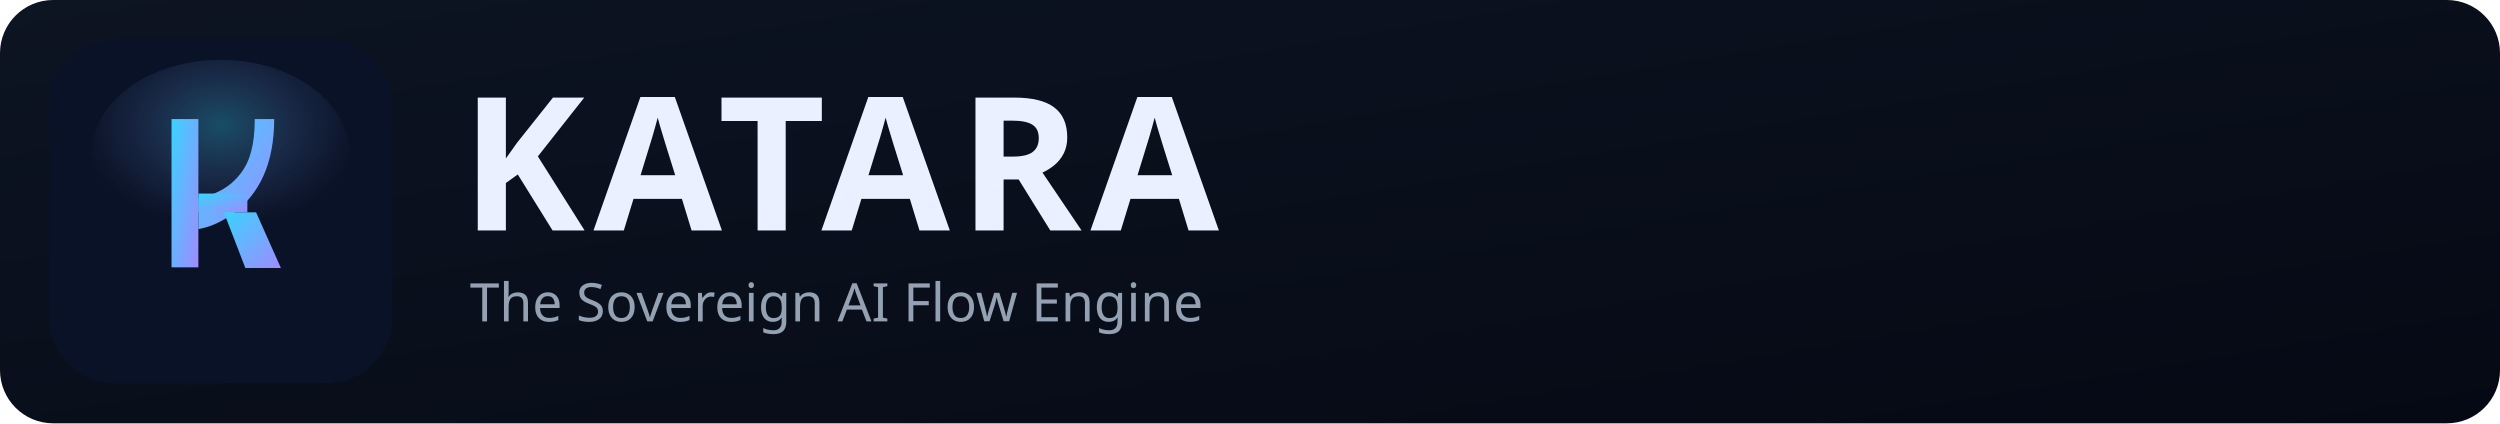
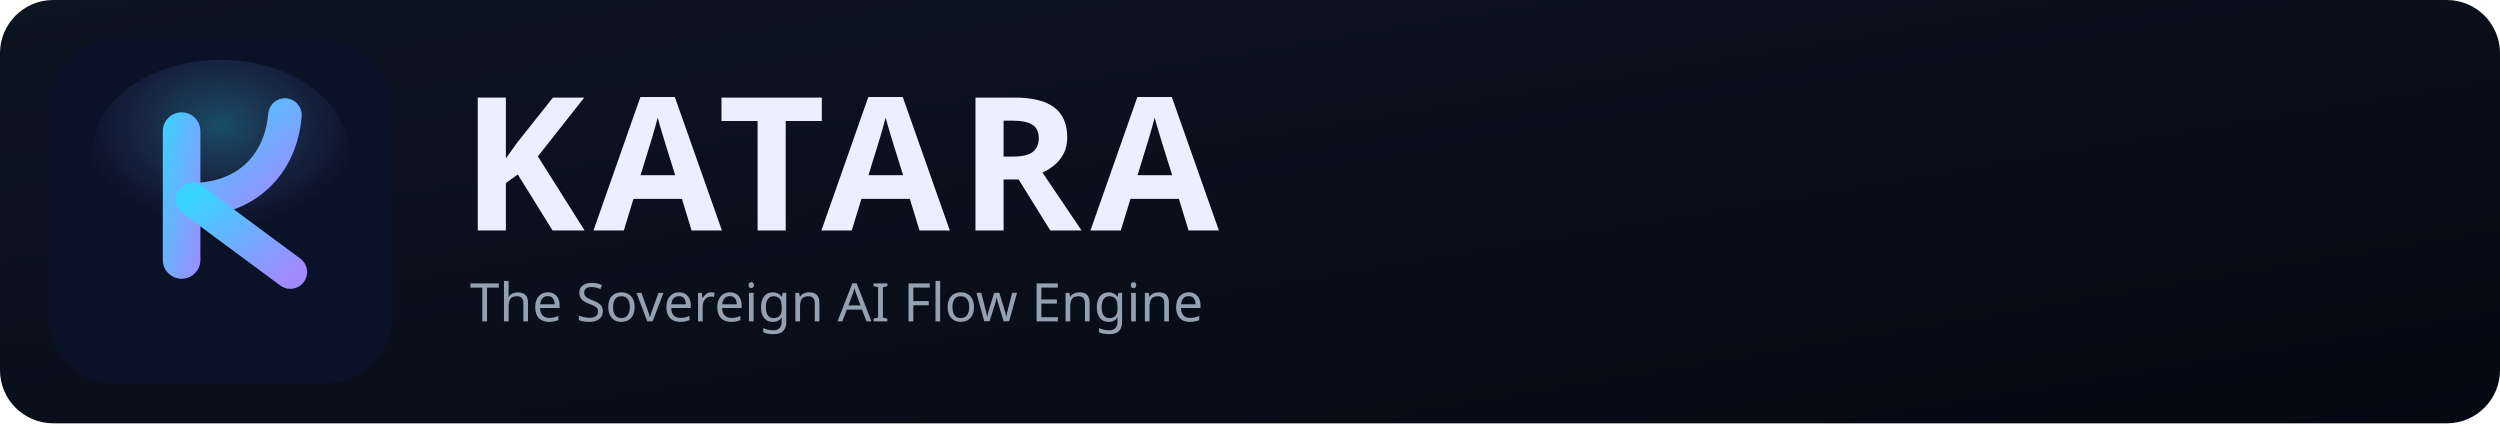
<svg xmlns="http://www.w3.org/2000/svg" viewBox="0 0 1128 191">
  <defs>
    <linearGradient id="bg" x1="0" y1="0" x2="1" y2="1">
      <stop offset="0%" stop-color="#0d1422" />
      <stop offset="100%" stop-color="#050914" />
    </linearGradient>
    <linearGradient id="k" x1="0" y1="0" x2="1" y2="1">
      <stop offset="0%" stop-color="#39d3ff" />
      <stop offset="100%" stop-color="#9f8bff" />
    </linearGradient>
    <radialGradient id="aura" cx="50%" cy="35%" r="55%">
      <stop offset="0%" stop-color="#3ad8ff" stop-opacity="0.30" />
      <stop offset="100%" stop-color="#9f8bff" stop-opacity="0" />
    </radialGradient>
    <symbol id="k-glyph" viewBox="0 0 512 512">
-       <rect x="183" y="118" width="40" height="221" />
-       <path d="M294 118H336C336 184 314 231 273 260C256 272 240 279 223 282V236C248 231 270 220 286 199C300 181 307 156 307 118Z" />
-       <rect x="223" y="229" width="73" height="28" />
-       <path d="M261 257H309L346 340H293Z" />
+       <rect x="170" y="108" width="56" height="248" rx="28" fill="url(#k)" />
+       <g fill="none" stroke="url(#k)" stroke-linecap="round" stroke-linejoin="round">
+         <path d="M214 238C294 238 346 186 352 112" stroke-width="50" />
+         <path d="M214 238L360 346" stroke-width="50" />
+       </g>
    </symbol>
  </defs>
  <rect width="1128" height="191" rx="24" fill="url(#bg)" />
  <rect x="22" y="18" width="155" height="155" rx="30" fill="#091226" />
  <ellipse cx="99.5" cy="69" rx="58" ry="42" fill="url(#aura)" />
  <use href="#k-glyph" x="22" y="18" width="155" height="155" fill="url(#k)" />
  <text x="208" y="104" fill="#eaf0ff" font-family="Space Grotesk, Sora, Segoe UI, sans-serif" font-size="84" font-weight="700" letter-spacing="4">KATARA</text>
  <text x="212" y="145" fill="#93a1b2" font-family="Space Grotesk, Sora, Segoe UI, sans-serif" font-size="24" font-weight="500">The Sovereign AI Flow Engine</text>
</svg>
